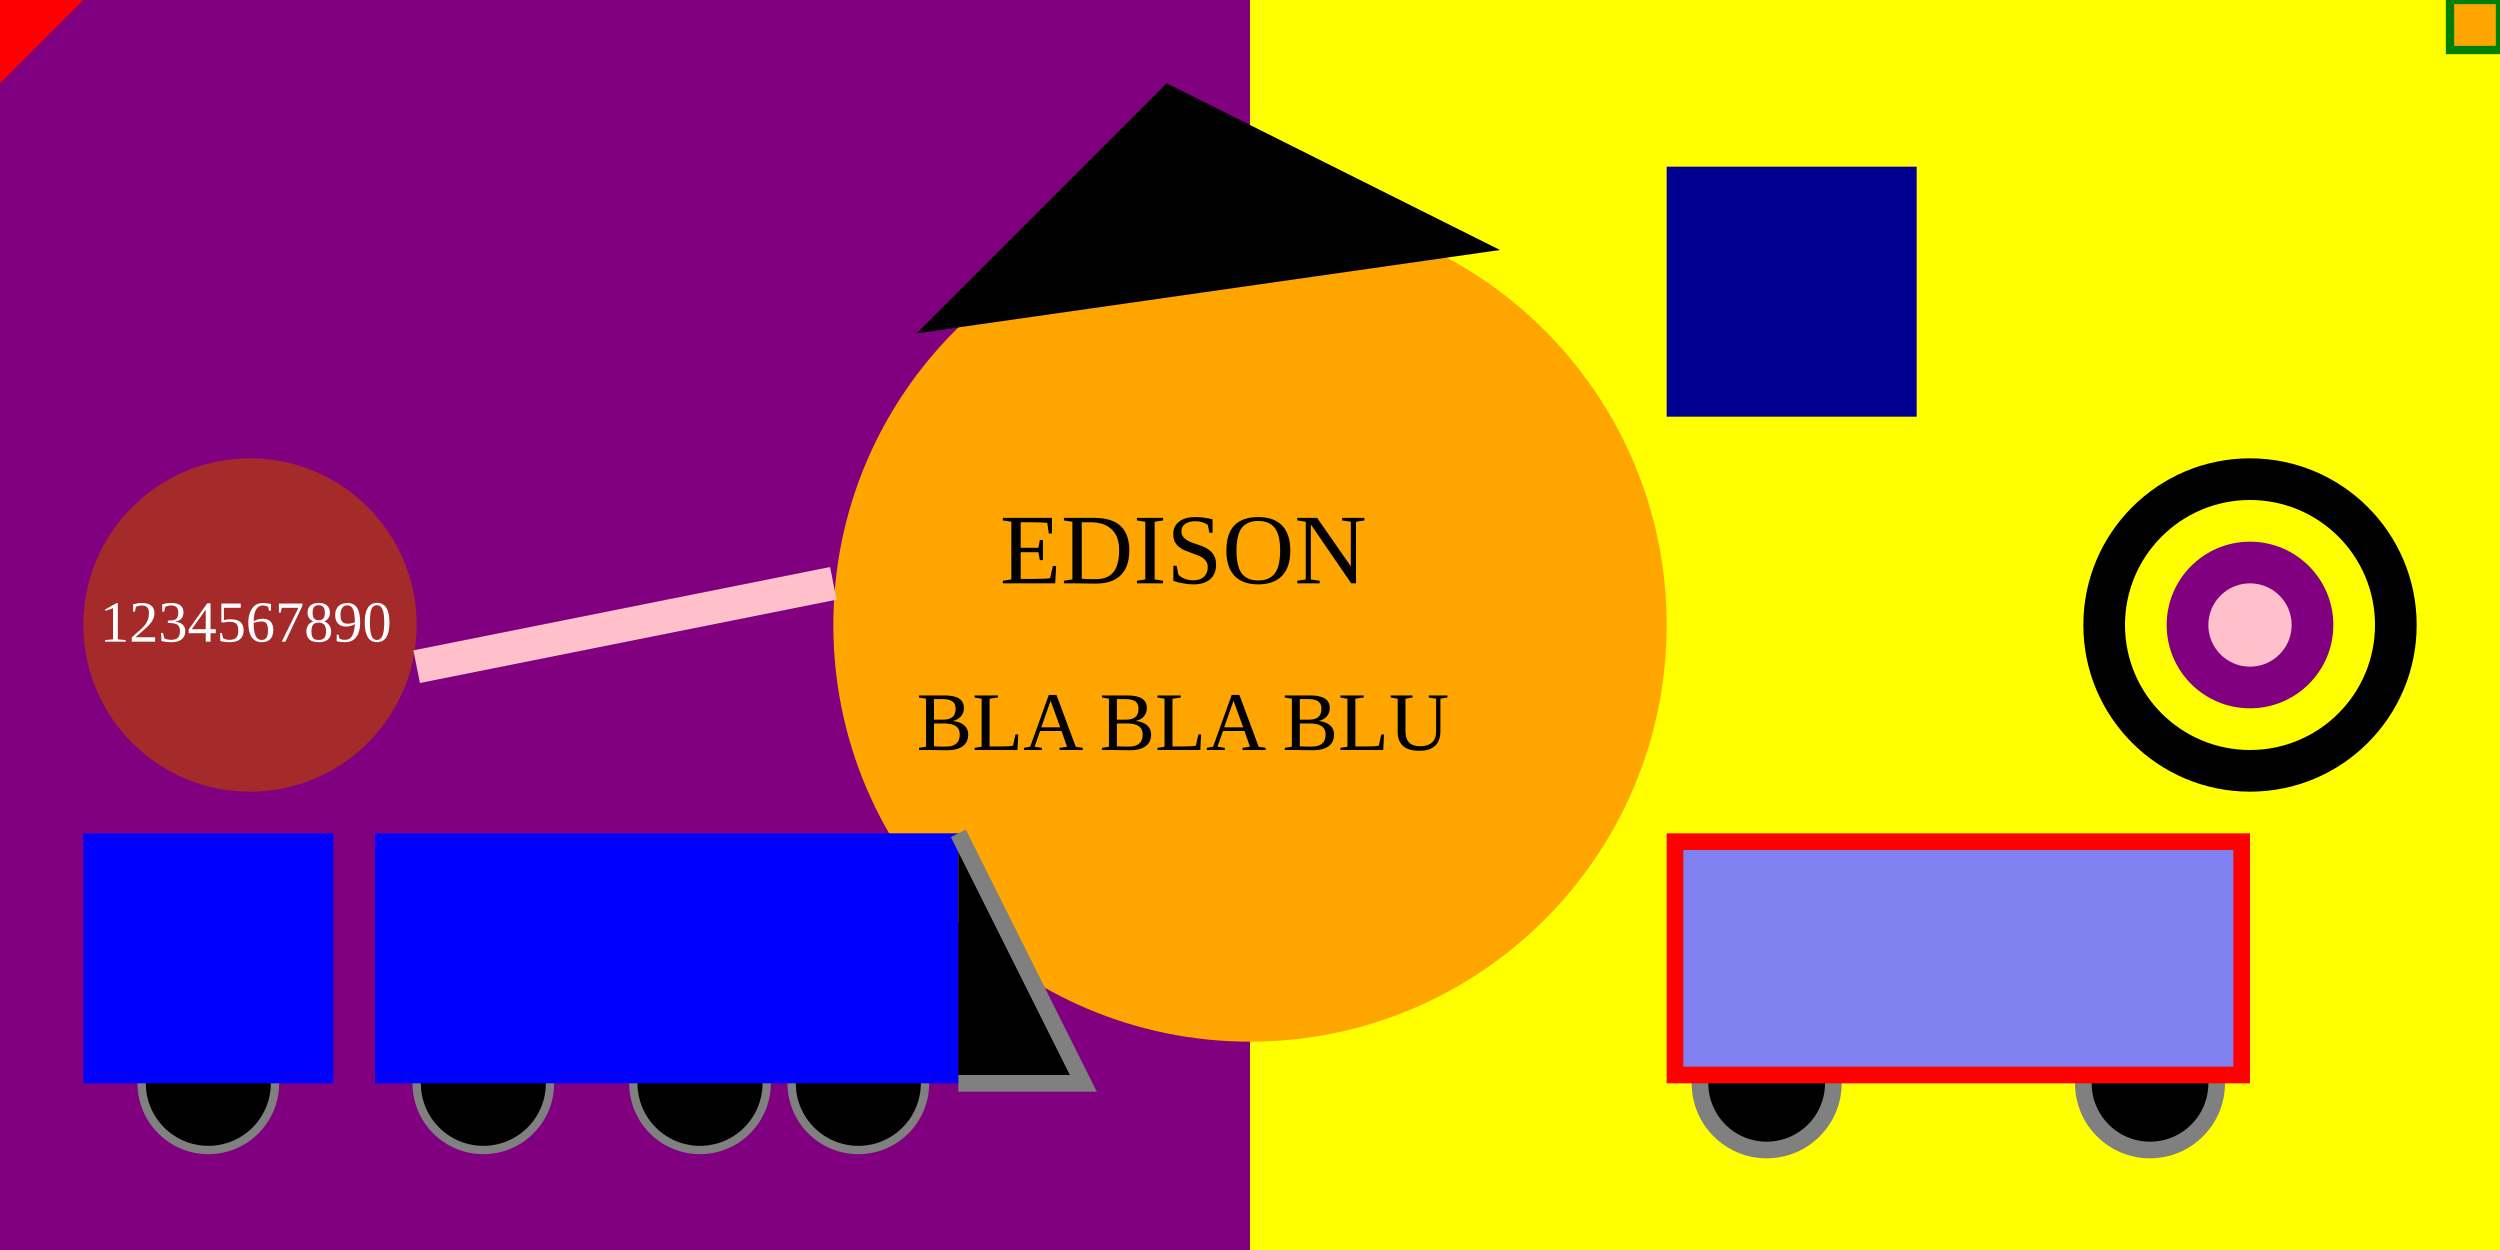
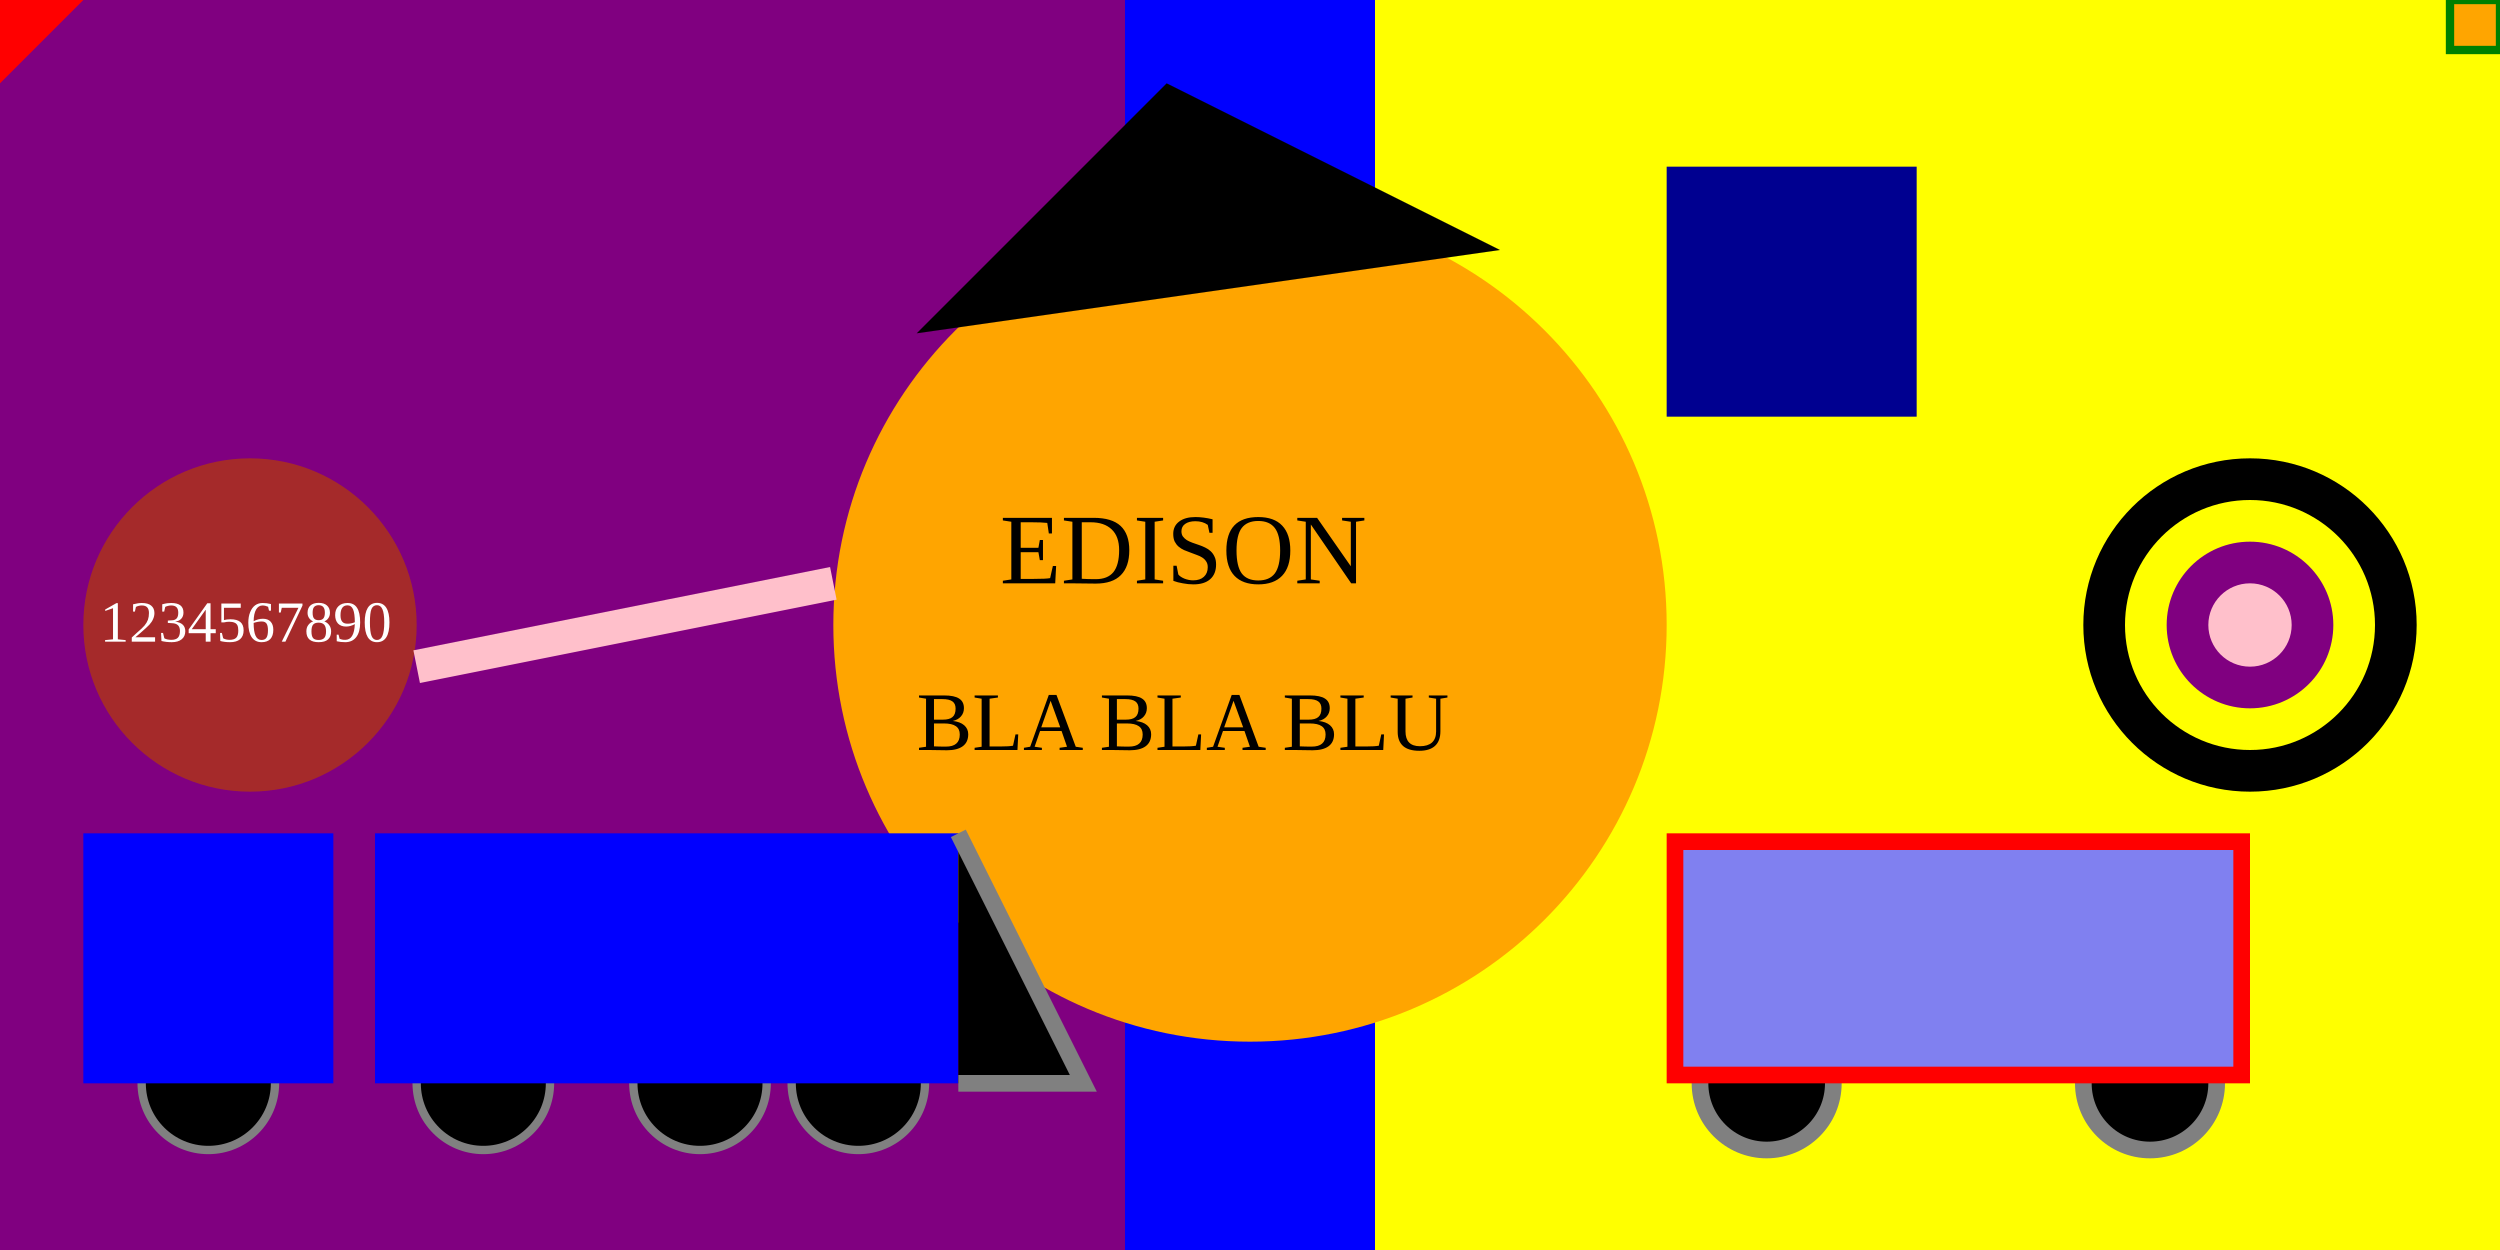
<svg xmlns="http://www.w3.org/2000/svg" viewBox="0 0 300 150">
+   <style>
+     #truck {
+       transition: transform 4s ease-in-out;
+     }
+   </style>
  <rect width="100%" height="100%" fill="purple" />
  <rect x="50%" width="50%" height="100%" fill="yellow" />
+   <rect x="45%" width="10%" height="100%" fill="blue" />
  <circle r="50" cx="150" cy="75" fill="orange" />
  <path d="M110,40 180,30 140,10 Z" fill="black" />
  <circle r="20" cx="30" cy="75" fill="brown" />
  <text x="12" y="77" style="font-size:7" fill="white">1234567890</text>
  <circle r="20" cx="270" cy="75" fill="black" />
  <circle r="15" cx="270" cy="75" fill="yellow" />
  <circle r="10" cx="270" cy="75" fill="purple" />
  <circle r="5" cx="270" cy="75" fill="pink" />
  <text x="120" y="70">EDISON</text>
  <text x="110" y="90" style="font-size:10">BLA BLA BLU</text>
  <rect x="200" y="20" width="30" height="30" fill="#000090" />
  <path d="M0,0 10,0 0,10 Z" fill="red" />
  <path d="M50,80 100,70" stroke="pink" stroke-width="4" />
  <rect x="98%" width="2%" height="4%" fill="orange" stroke="green" stroke-width="1" />
  <g id="car">
    <circle r="8" cx="212" cy="130" fill="black" stroke="gray" stroke-width="2" />
    <circle r="8" cx="258" cy="130" fill="black" stroke="gray" stroke-width="2" />
    <rect x="200" y="100" width="70" height="30" fill="red" />
    <rect x="202" y="102" width="66" height="26" fill="#8080f0" />
  </g>
  <g id="truck">
    <circle r="8" cx="25" cy="130" fill="black" stroke="gray" stroke-width="1" />
    <circle r="8" cx="58" cy="130" fill="black" stroke="gray" stroke-width="1" />
    <circle r="8" cx="84" cy="130" fill="black" stroke="gray" stroke-width="1" />
    <circle r="8" cx="103" cy="130" fill="black" stroke="gray" stroke-width="1" />
    <rect x="10" y="100" width="30" height="30" fill="blue" />
    <rect x="45" y="100" width="70" height="30" fill="blue" />
    <path d="M115,130 130,130 115,100" stroke="gray" stroke-width="2" />
  </g>
</svg>
